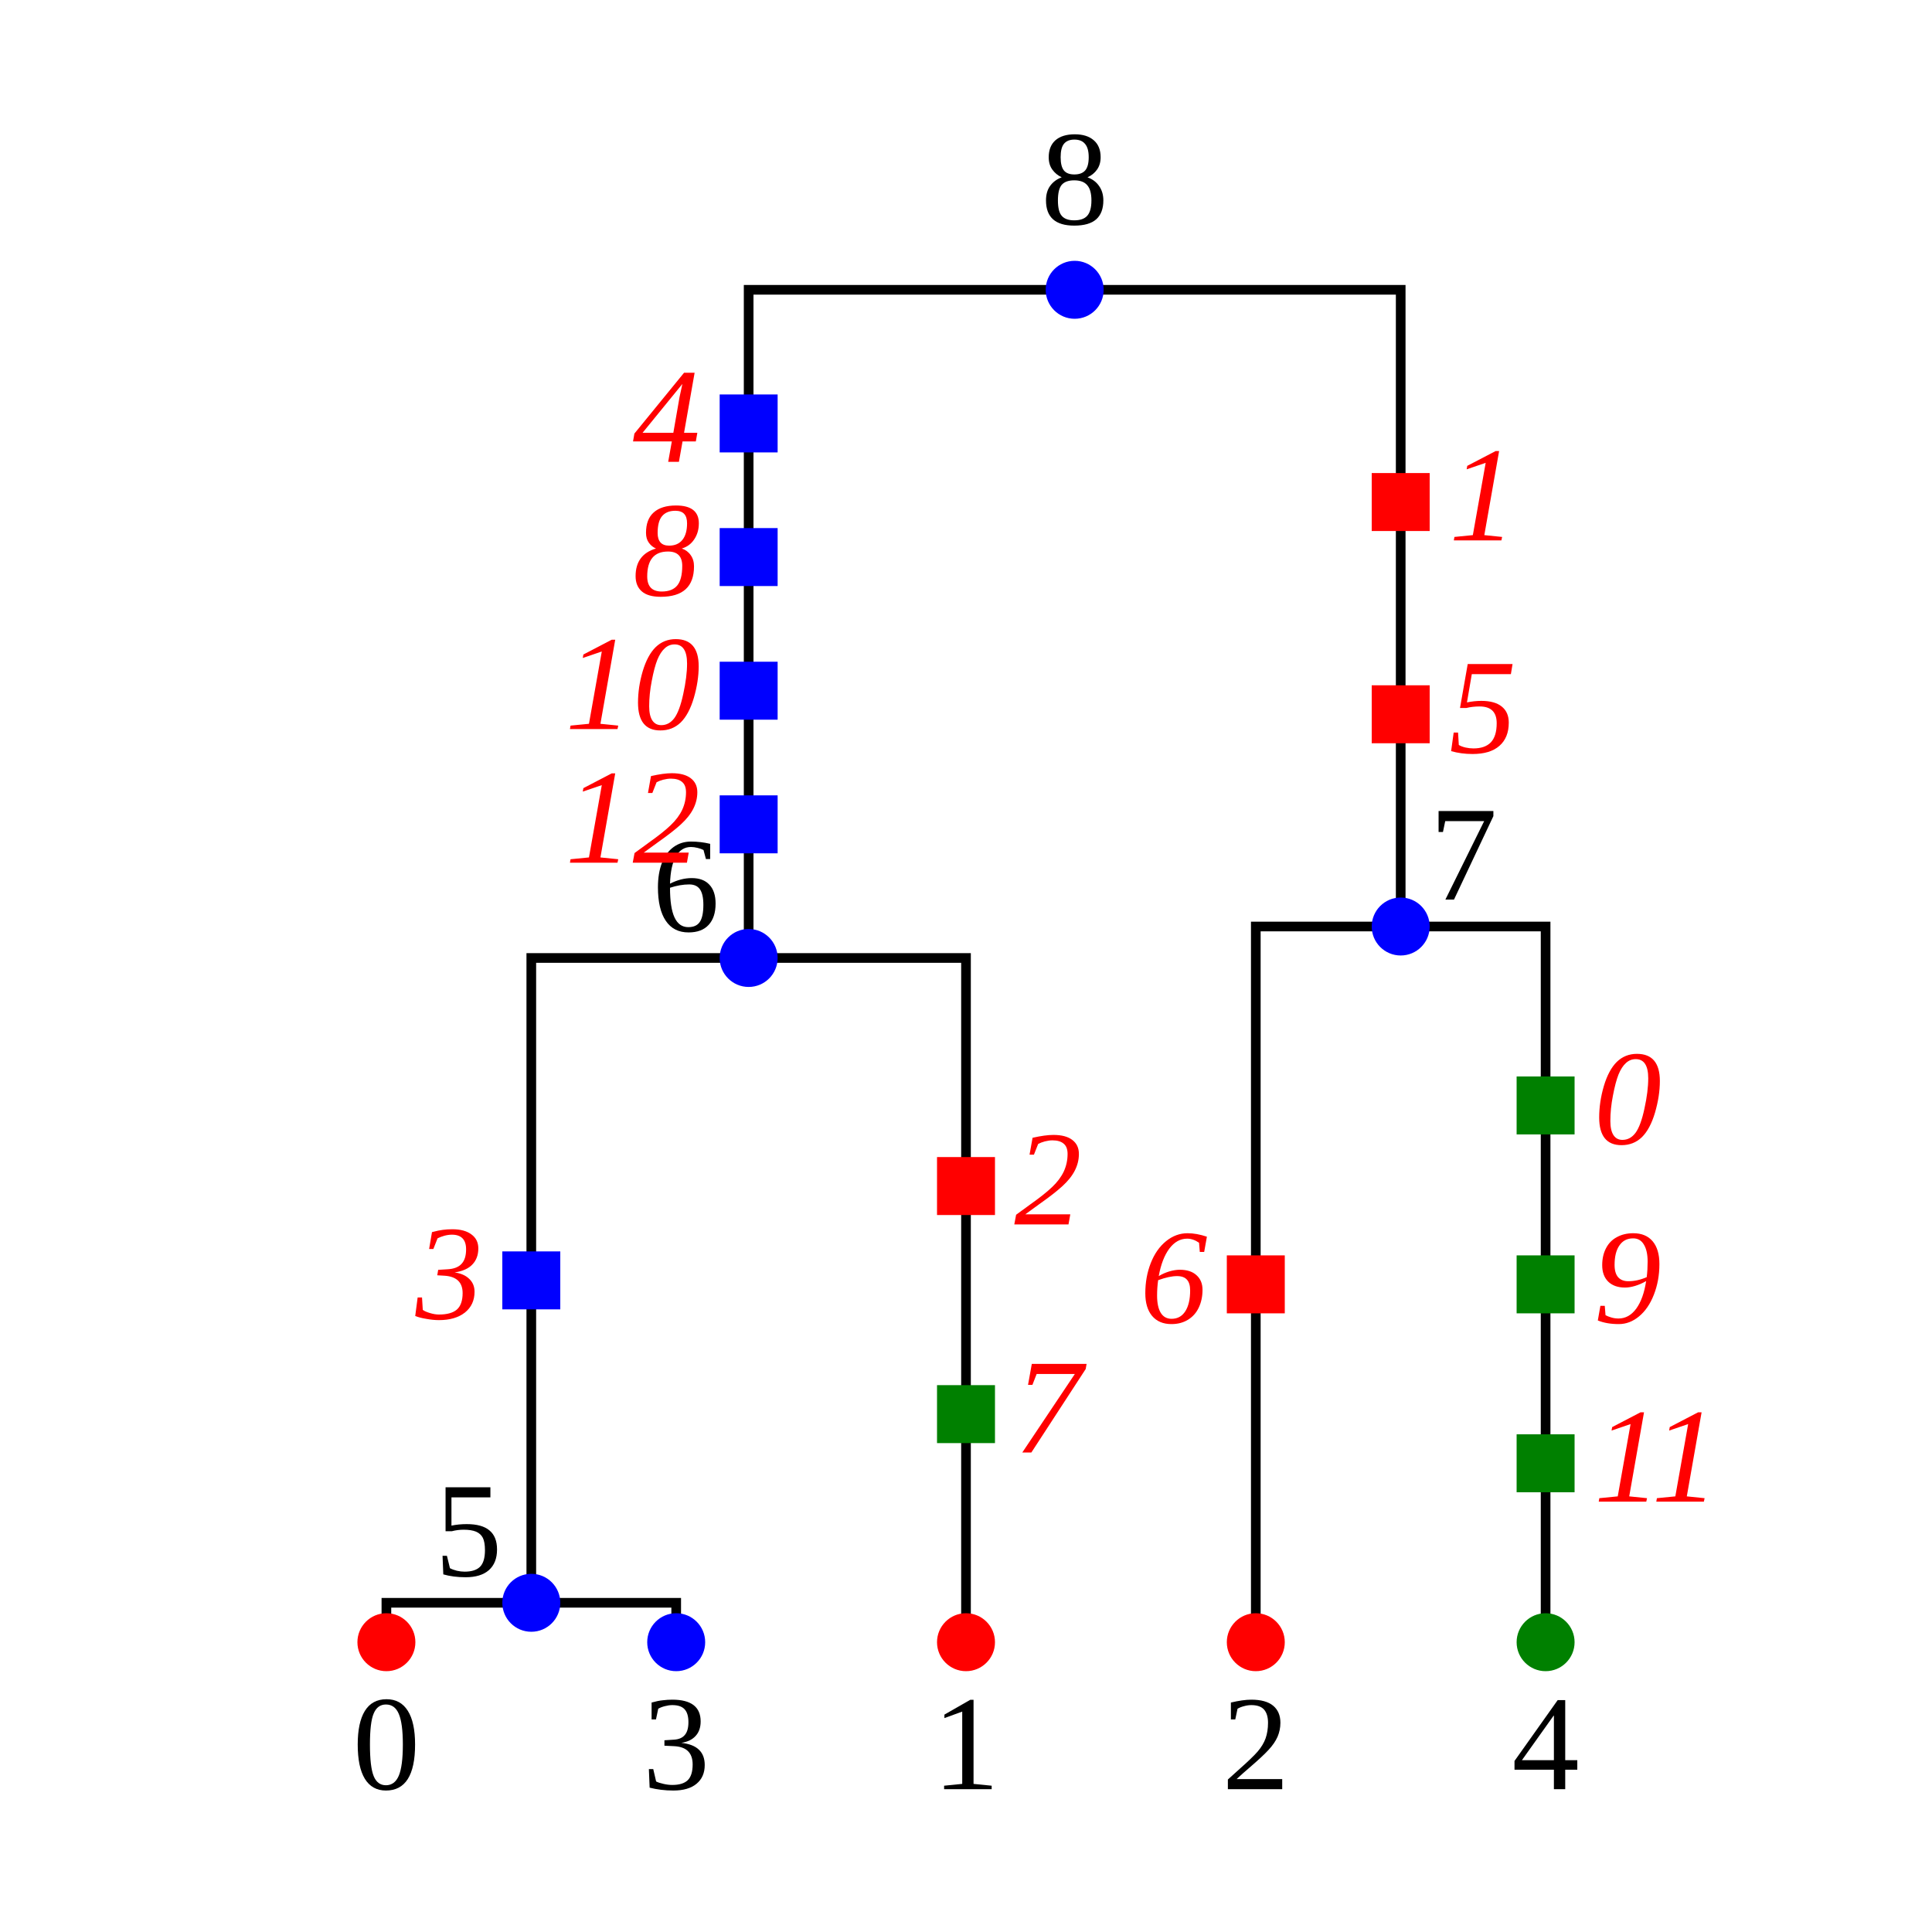
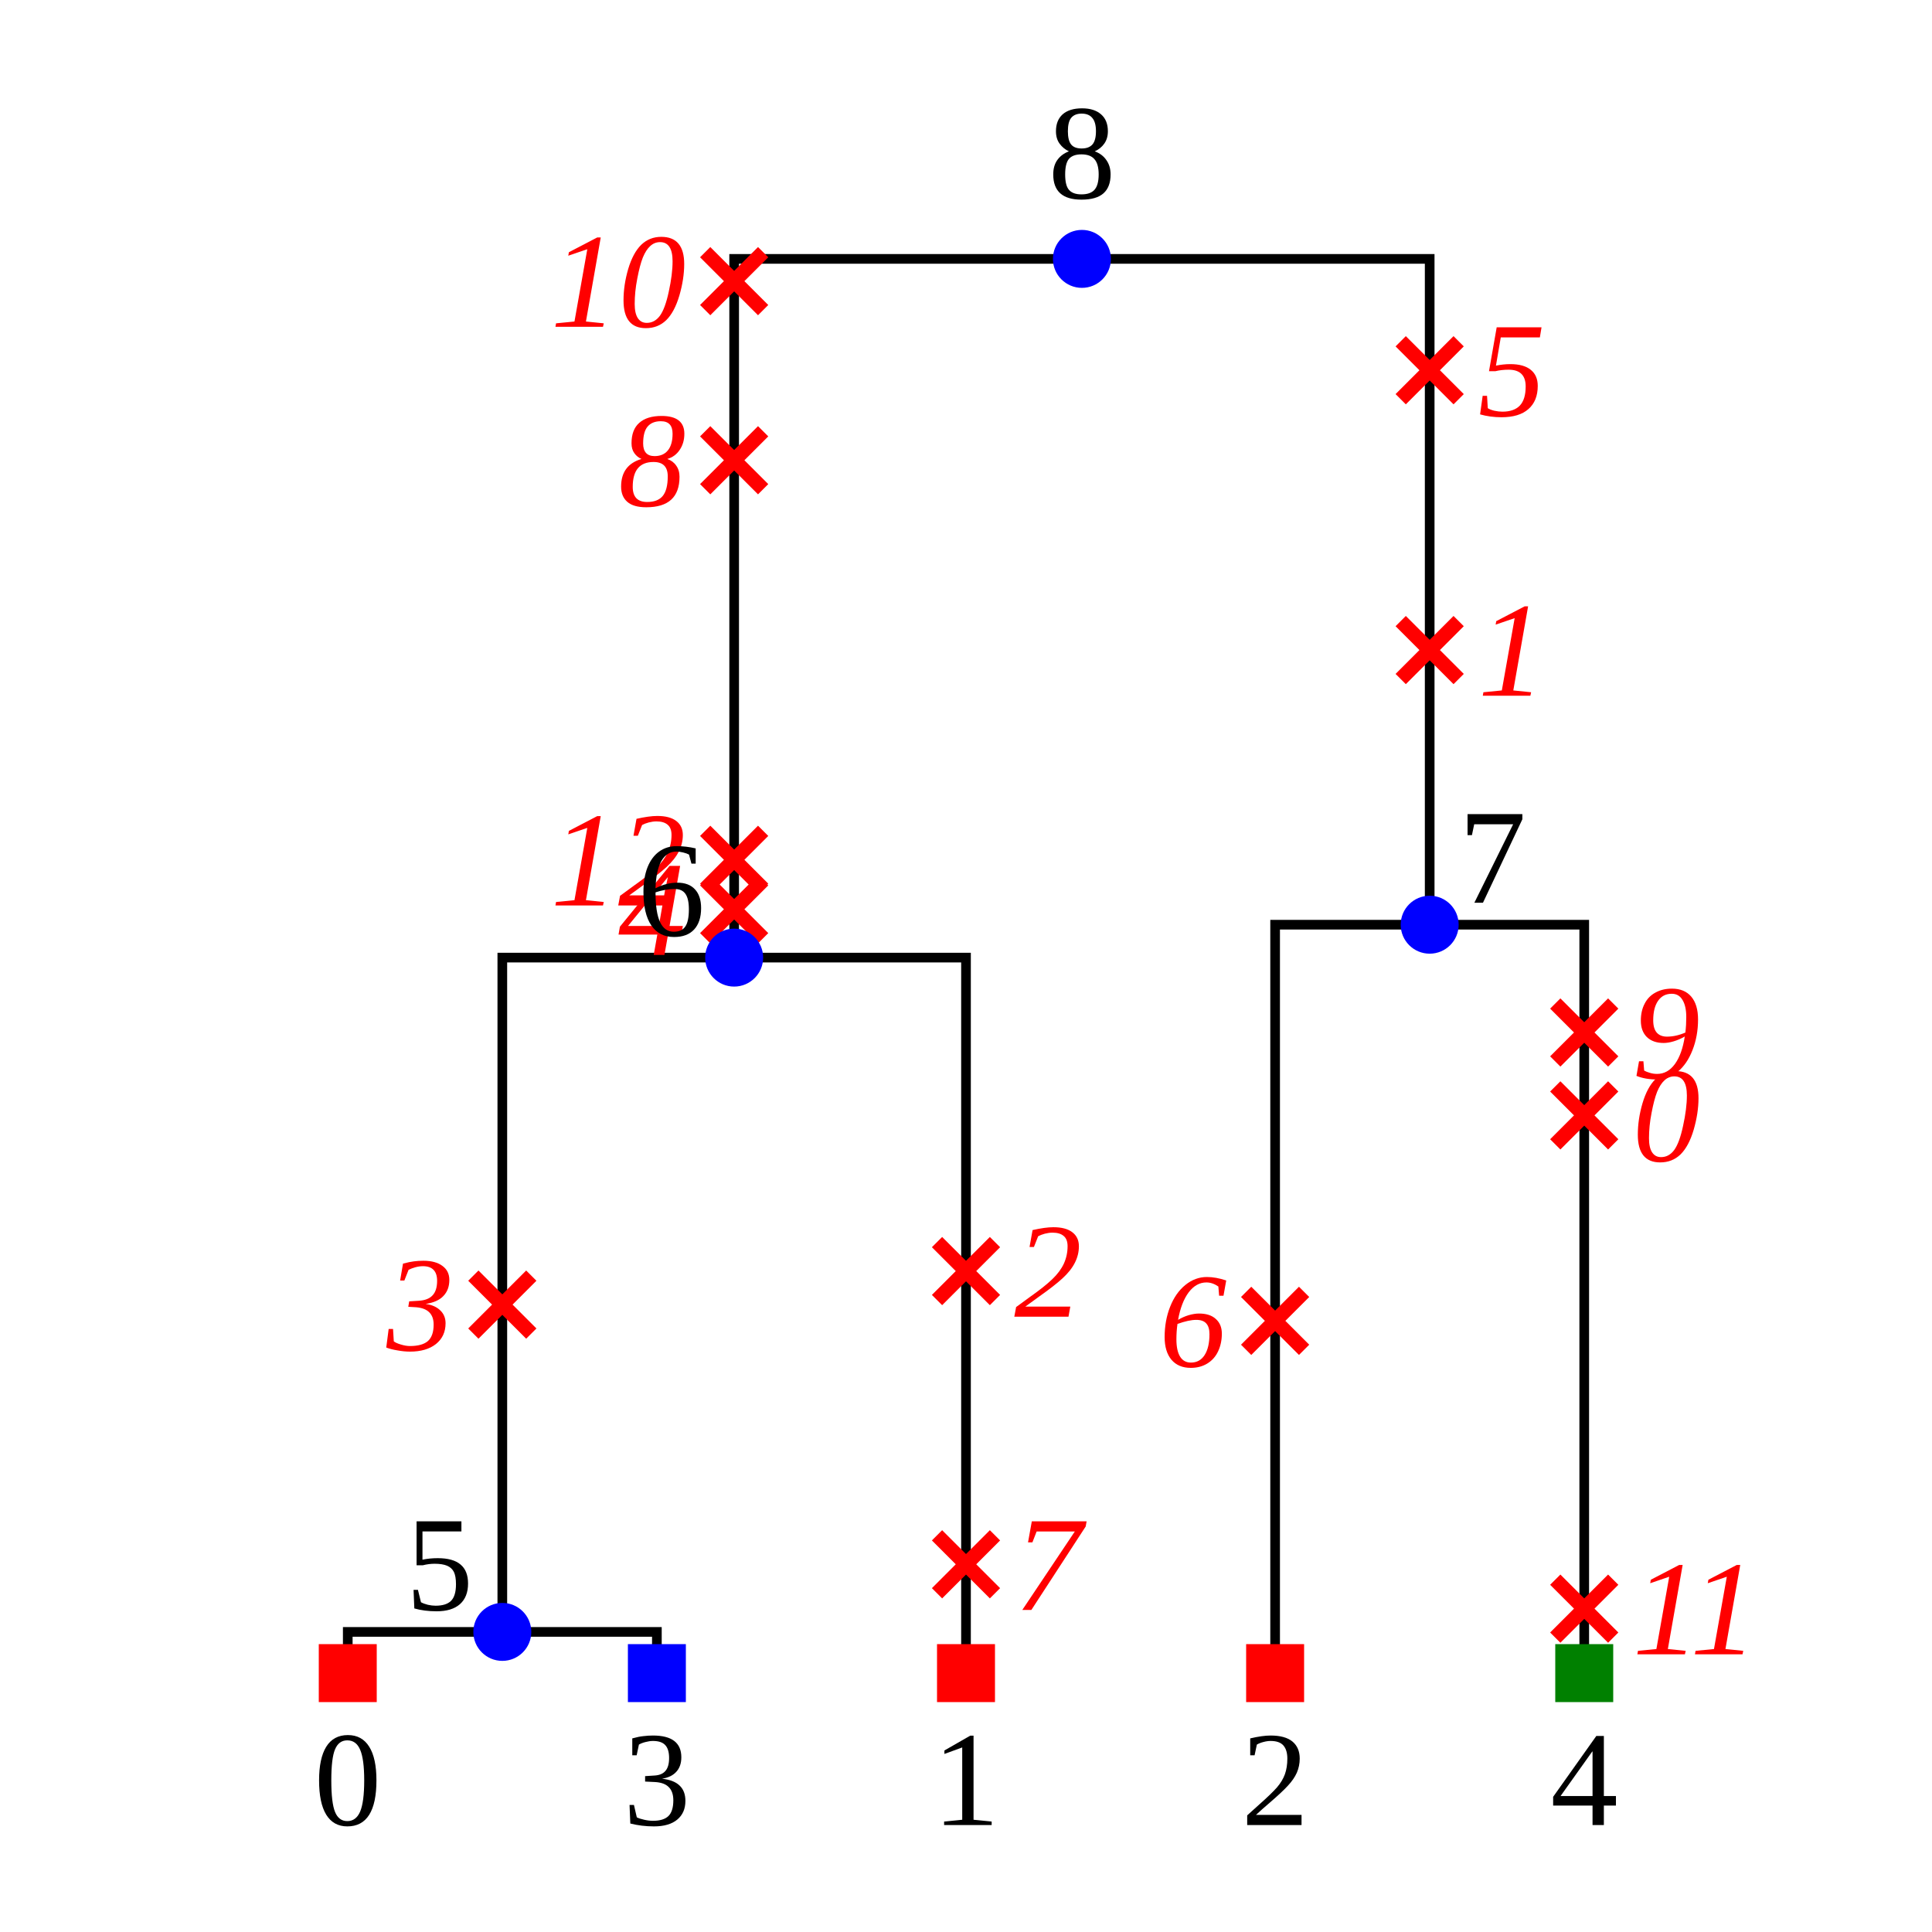
<svg xmlns="http://www.w3.org/2000/svg" baseProfile="full" height="200" version="1.1" width="200">
  <defs>
-     <style type="text/css">.axis {font-weight: bold}.tree, .axis {font-size: 14px; text-anchor:middle}.edge {stroke: black; fill: none}.node &gt; .sym {fill: black; stroke: none}.tree text {dominant-baseline: middle}.tree .lab.lft {text-anchor: end}.tree .lab.rgt {text-anchor: start}.mut {fill: red; font-style: italic}</style>
+     <style type="text/css">.tree-sequence .background path {fill: #808080; fill-opacity:0}.tree-sequence .background path:nth-child(odd) {fill-opacity:.1}.axes {font-size: 14px}.x-axis .tick .lab {font-weight: bold}.axes, .tree {font-size: 14px; text-anchor:middle}.y-axis line.grid {stroke: #FAFAFA}.y-axis &gt; .lab text {transform: translateX(0.8em) rotate(-90deg)}.x-axis .tick g {transform: translateY(0.9em)}.x-axis &gt; .lab text {transform: translateY(-0.8em)}.axes line, .edge {stroke:black; fill:none}.node &gt; .sym {fill: black; stroke: none}.site &gt; .sym {stroke: black}.mut text {fill: red; font-style: italic}.mut line {fill: none; stroke: none}.mut .sym {fill: none; stroke: red}.node .mut .sym {stroke-width: 1.5px}.tree text, .tree-sequence text {dominant-baseline: central}.plotbox .lab.lft {text-anchor: end}.plotbox .lab.rgt {text-anchor: start}</style>
  </defs>
  <g class="tree t0">
-     <g class="node n8 p1 root" transform="translate(111.25 30.0)">
-       <g class="a8 m10 m12 m4 m8 node n6 p1 s10 s12 s4 s8" transform="translate(-33.75 69.1689)">
-         <g class="a6 leaf m2 m7 node n1 p0 s2 s7 sample" transform="translate(22.5 70.8311)">
-           <path class="edge" d="M 0 0 V -70.831 H -22.5" />
-           <circle class="sym" cx="0" cy="0" r="3" style="fill:red;" />
-           <text class="lab" transform="translate(0 12)">1</text>
-           <g class="mut m7 s7" transform="translate(0 -23.6104)">
-             <rect class="sym" height="6" style="fill:green;" transform="translate(-3 -3)" width="6" x="0" y="0" />
-             <text class="lab rgt" transform="translate(5 0)">7</text>
+     <g class="plotbox">
+       <g class="node n8 p1 root" transform="translate(112 26.8)">
+         <g class="a8 m10 m12 m4 m8 node n6 p1 s10 s12 s4 s8" transform="translate(-36 72.3309)">
+           <g class="a6 leaf m2 m7 node n1 p0 s2 s7 sample" transform="translate(24 74.0691)">
+             <path class="edge" d="M 0 0 V -74.069 H -24" />
+             <g class="mut m2 s2" transform="translate(0 -41.6203)">
+               <line x1="0" x2="0" y1="0" y2="41.62" />
+               <path class="sym" d="M -3,-3 l 6,6 M -3,3 l 6,-6" style="fill:red;" />
+               <text class="lab rgt" transform="translate(5 0)">2</text>
+             </g>
+             <g class="mut m7 s7" transform="translate(0 -11.2643)">
+               <line x1="0" x2="0" y1="0" y2="11.264" />
+               <path class="sym" d="M -3,-3 l 6,6 M -3,3 l 6,-6" style="fill:green;" />
+               <text class="lab rgt" transform="translate(5 0)">7</text>
+             </g>
+             <rect class="sym" height="6" style="fill:red;" width="6" x="-3" y="-3" />
+             <text class="lab" transform="translate(0 11)">1</text>
          </g>
-           <g class="mut m2 s2" transform="translate(0 -47.2207)">
-             <rect class="sym" height="6" style="fill:red;" transform="translate(-3 -3)" width="6" x="0" y="0" />
-             <text class="lab rgt" transform="translate(5 0)">2</text>
+           <g class="a6 m3 node n5 p1 s3" transform="translate(-24 69.8028)">
+             <g class="a5 leaf node n0 p0 sample" transform="translate(-16 4.26626)">
+               <path class="edge" d="M 0 0 V -4.266 H 16" />
+               <rect class="sym" height="6" style="fill:red;" width="6" x="-3" y="-3" />
+               <text class="lab" transform="translate(0 11)">0</text>
+             </g>
+             <g class="a5 leaf node n3 p1 sample" transform="translate(16 4.26626)">
+               <path class="edge" d="M 0 0 V -4.266 H -16" />
+               <rect class="sym" height="6" style="fill:blue;" width="6" x="-3" y="-3" />
+               <text class="lab" transform="translate(0 11)">3</text>
+             </g>
+             <path class="edge" d="M 0 0 V -69.803 H 24" />
+             <g class="mut m3 s3" transform="translate(0 -33.8819)">
+               <line x1="0" x2="0" y1="0" y2="33.882" />
+               <path class="sym" d="M -3,-3 l 6,6 M -3,3 l 6,-6" style="fill:blue;" />
+               <text class="lab lft" transform="translate(-5 0)">3</text>
+             </g>
+             <circle class="sym" cx="0" cy="0" r="3" style="fill:blue;" />
+             <text class="lab lft" transform="translate(-3 -7.0)">5</text>
          </g>
+           <path class="edge" d="M 0 0 V -72.331 H 36" />
+           <g class="mut m10 s10" transform="translate(0 -70.0271)">
+             <line x1="0" x2="0" y1="0" y2="70.027" />
+             <path class="sym" d="M -3,-3 l 6,6 M -3,3 l 6,-6" style="fill:blue;" />
+             <text class="lab lft" transform="translate(-5 0)">10</text>
+           </g>
+           <g class="mut m8 s8" transform="translate(0 -51.4861)">
+             <line x1="0" x2="0" y1="0" y2="51.486" />
+             <path class="sym" d="M -3,-3 l 6,6 M -3,3 l 6,-6" style="fill:blue;" />
+             <text class="lab lft" transform="translate(-5 0)">8</text>
+           </g>
+           <g class="mut m12 s12" transform="translate(0 -10.1241)">
+             <line x1="0" x2="0" y1="0" y2="10.124" />
+             <path class="sym" d="M -3,-3 l 6,6 M -3,3 l 6,-6" style="fill:blue;" />
+             <text class="lab lft" transform="translate(-5 0)">12</text>
+           </g>
+           <g class="mut m4 s4" transform="translate(0 -5.00361)">
+             <line x1="0" x2="0" y1="0" y2="5.004" />
+             <path class="sym" d="M -3,-3 l 6,6 M -3,3 l 6,-6" style="fill:blue;" />
+             <text class="lab lft" transform="translate(-5 0)">4</text>
+           </g>
+           <circle class="sym" cx="0" cy="0" r="3" style="fill:blue;" />
+           <text class="lab lft" transform="translate(-3 -7.0)">6</text>
        </g>
-         <g class="a6 m3 node n5 p1 s3" transform="translate(-22.5 66.7513)">
-           <g class="a5 leaf node n0 p0 sample" transform="translate(-15.0 4.07976)">
-             <path class="edge" d="M 0 0 V -4.08 H 15.0" />
-             <circle class="sym" cx="0" cy="0" r="3" style="fill:red;" />
-             <text class="lab" transform="translate(0 12)">0</text>
+         <g class="a8 m1 m5 node n7 p1 s1 s5" transform="translate(36 68.9251)">
+           <g class="a7 leaf m6 node n2 p0 s6 sample" transform="translate(-16 77.4749)">
+             <path class="edge" d="M 0 0 V -77.475 H 16" />
+             <g class="mut m6 s6" transform="translate(0 -36.4662)">
+               <line x1="0" x2="0" y1="0" y2="36.466" />
+               <path class="sym" d="M -3,-3 l 6,6 M -3,3 l 6,-6" style="fill:red;" />
+               <text class="lab lft" transform="translate(-5 0)">6</text>
+             </g>
+             <rect class="sym" height="6" style="fill:red;" width="6" x="-3" y="-3" />
+             <text class="lab" transform="translate(0 11)">2</text>
          </g>
-           <g class="a5 leaf node n3 p1 sample" transform="translate(15.0 4.07976)">
-             <path class="edge" d="M 0 0 V -4.08 H -15.0" />
-             <circle class="sym" cx="0" cy="0" r="3" style="fill:blue;" />
-             <text class="lab" transform="translate(0 12)">3</text>
+           <g class="a7 leaf m0 m11 m9 node n4 p2 s0 s11 s9 sample" transform="translate(16 77.4749)">
+             <path class="edge" d="M 0 0 V -77.475 H -16" />
+             <g class="mut m9 s9" transform="translate(0 -66.3179)">
+               <line x1="0" x2="0" y1="0" y2="66.318" />
+               <path class="sym" d="M -3,-3 l 6,6 M -3,3 l 6,-6" style="fill:green;" />
+               <text class="lab rgt" transform="translate(5 0)">9</text>
+             </g>
+             <g class="mut m0 s0" transform="translate(0 -57.7357)">
+               <line x1="0" x2="0" y1="0" y2="57.736" />
+               <path class="sym" d="M -3,-3 l 6,6 M -3,3 l 6,-6" style="fill:green;" />
+               <text class="lab rgt" transform="translate(5 0)">0</text>
+             </g>
+             <g class="mut m11 s11" transform="translate(0 -6.67279)">
+               <line x1="0" x2="0" y1="0" y2="6.673" />
+               <path class="sym" d="M -3,-3 l 6,6 M -3,3 l 6,-6" style="fill:green;" />
+               <text class="lab rgt" transform="translate(5 0)">11</text>
+             </g>
+             <rect class="sym" height="6" style="fill:green;" width="6" x="-3" y="-3" />
+             <text class="lab" transform="translate(0 11)">4</text>
          </g>
-           <path class="edge" d="M 0 0 V -66.751 H 22.5" />
+           <path class="edge" d="M 0 0 V -68.925 H -36" />
+           <g class="mut m5 s5" transform="translate(0 -57.3988)">
+             <line x1="0" x2="0" y1="0" y2="57.399" />
+             <path class="sym" d="M -3,-3 l 6,6 M -3,3 l 6,-6" style="fill:red;" />
+             <text class="lab rgt" transform="translate(5 0)">5</text>
+           </g>
+           <g class="mut m1 s1" transform="translate(0 -28.4309)">
+             <line x1="0" x2="0" y1="0" y2="28.431" />
+             <path class="sym" d="M -3,-3 l 6,6 M -3,3 l 6,-6" style="fill:red;" />
+             <text class="lab rgt" transform="translate(5 0)">1</text>
+           </g>
          <circle class="sym" cx="0" cy="0" r="3" style="fill:blue;" />
-           <text class="lab lft" transform="translate(-3 -6)">5</text>
-           <g class="mut m3 s3" transform="translate(0 -33.3757)">
-             <rect class="sym" height="6" style="fill:blue;" transform="translate(-3 -3)" width="6" x="0" y="0" />
-             <text class="lab lft" transform="translate(-5 0)">3</text>
-           </g>
+           <text class="lab rgt" transform="translate(3 -7.0)">7</text>
        </g>
-         <path class="edge" d="M 0 0 V -69.169 H 33.75" />
        <circle class="sym" cx="0" cy="0" r="3" style="fill:blue;" />
-         <text class="lab lft" transform="translate(-3 -6)">6</text>
-         <g class="mut m12 s12" transform="translate(0 -13.8338)">
-           <rect class="sym" height="6" style="fill:blue;" transform="translate(-3 -3)" width="6" x="0" y="0" />
-           <text class="lab lft" transform="translate(-5 0)">12</text>
-         </g>
-         <g class="mut m10 s10" transform="translate(0 -27.6676)">
-           <rect class="sym" height="6" style="fill:blue;" transform="translate(-3 -3)" width="6" x="0" y="0" />
-           <text class="lab lft" transform="translate(-5 0)">10</text>
-         </g>
-         <g class="mut m8 s8" transform="translate(0 -41.5013)">
-           <rect class="sym" height="6" style="fill:blue;" transform="translate(-3 -3)" width="6" x="0" y="0" />
-           <text class="lab lft" transform="translate(-5 0)">8</text>
-         </g>
-         <g class="mut m4 s4" transform="translate(0 -55.3351)">
-           <rect class="sym" height="6" style="fill:blue;" transform="translate(-3 -3)" width="6" x="0" y="0" />
-           <text class="lab lft" transform="translate(-5 0)">4</text>
-         </g>
+         <text class="lab" transform="translate(0 -11)">8</text>
      </g>
-       <g class="a8 m1 m5 node n7 p1 s1 s5" transform="translate(33.75 65.912)">
-         <g class="a7 leaf m6 node n2 p0 s6 sample" transform="translate(-15.0 74.088)">
-           <path class="edge" d="M 0 0 V -74.088 H 15.0" />
-           <circle class="sym" cx="0" cy="0" r="3" style="fill:red;" />
-           <text class="lab" transform="translate(0 12)">2</text>
-           <g class="mut m6 s6" transform="translate(0 -37.044)">
-             <rect class="sym" height="6" style="fill:red;" transform="translate(-3 -3)" width="6" x="0" y="0" />
-             <text class="lab lft" transform="translate(-5 0)">6</text>
-           </g>
-         </g>
-         <g class="a7 leaf m0 m11 m9 node n4 p2 s0 s11 s9 sample" transform="translate(15.0 74.088)">
-           <path class="edge" d="M 0 0 V -74.088 H -15.0" />
-           <circle class="sym" cx="0" cy="0" r="3" style="fill:green;" />
-           <text class="lab" transform="translate(0 12)">4</text>
-           <g class="mut m11 s11" transform="translate(0 -18.522)">
-             <rect class="sym" height="6" style="fill:green;" transform="translate(-3 -3)" width="6" x="0" y="0" />
-             <text class="lab rgt" transform="translate(5 0)">11</text>
-           </g>
-           <g class="mut m9 s9" transform="translate(0 -37.044)">
-             <rect class="sym" height="6" style="fill:green;" transform="translate(-3 -3)" width="6" x="0" y="0" />
-             <text class="lab rgt" transform="translate(5 0)">9</text>
-           </g>
-           <g class="mut m0 s0" transform="translate(0 -55.566)">
-             <rect class="sym" height="6" style="fill:green;" transform="translate(-3 -3)" width="6" x="0" y="0" />
-             <text class="lab rgt" transform="translate(5 0)">0</text>
-           </g>
-         </g>
-         <path class="edge" d="M 0 0 V -65.912 H -33.75" />
-         <circle class="sym" cx="0" cy="0" r="3" style="fill:blue;" />
-         <text class="lab rgt" transform="translate(3 -6)">7</text>
-         <g class="mut m5 s5" transform="translate(0 -21.9707)">
-           <rect class="sym" height="6" style="fill:red;" transform="translate(-3 -3)" width="6" x="0" y="0" />
-           <text class="lab rgt" transform="translate(5 0)">5</text>
-         </g>
-         <g class="mut m1 s1" transform="translate(0 -43.9414)">
-           <rect class="sym" height="6" style="fill:red;" transform="translate(-3 -3)" width="6" x="0" y="0" />
-           <text class="lab rgt" transform="translate(5 0)">1</text>
-         </g>
-       </g>
-       <circle class="sym" cx="0" cy="0" r="3" style="fill:blue;" />
-       <text class="lab" transform="translate(0 -10)">8</text>
    </g>
  </g>
</svg>
